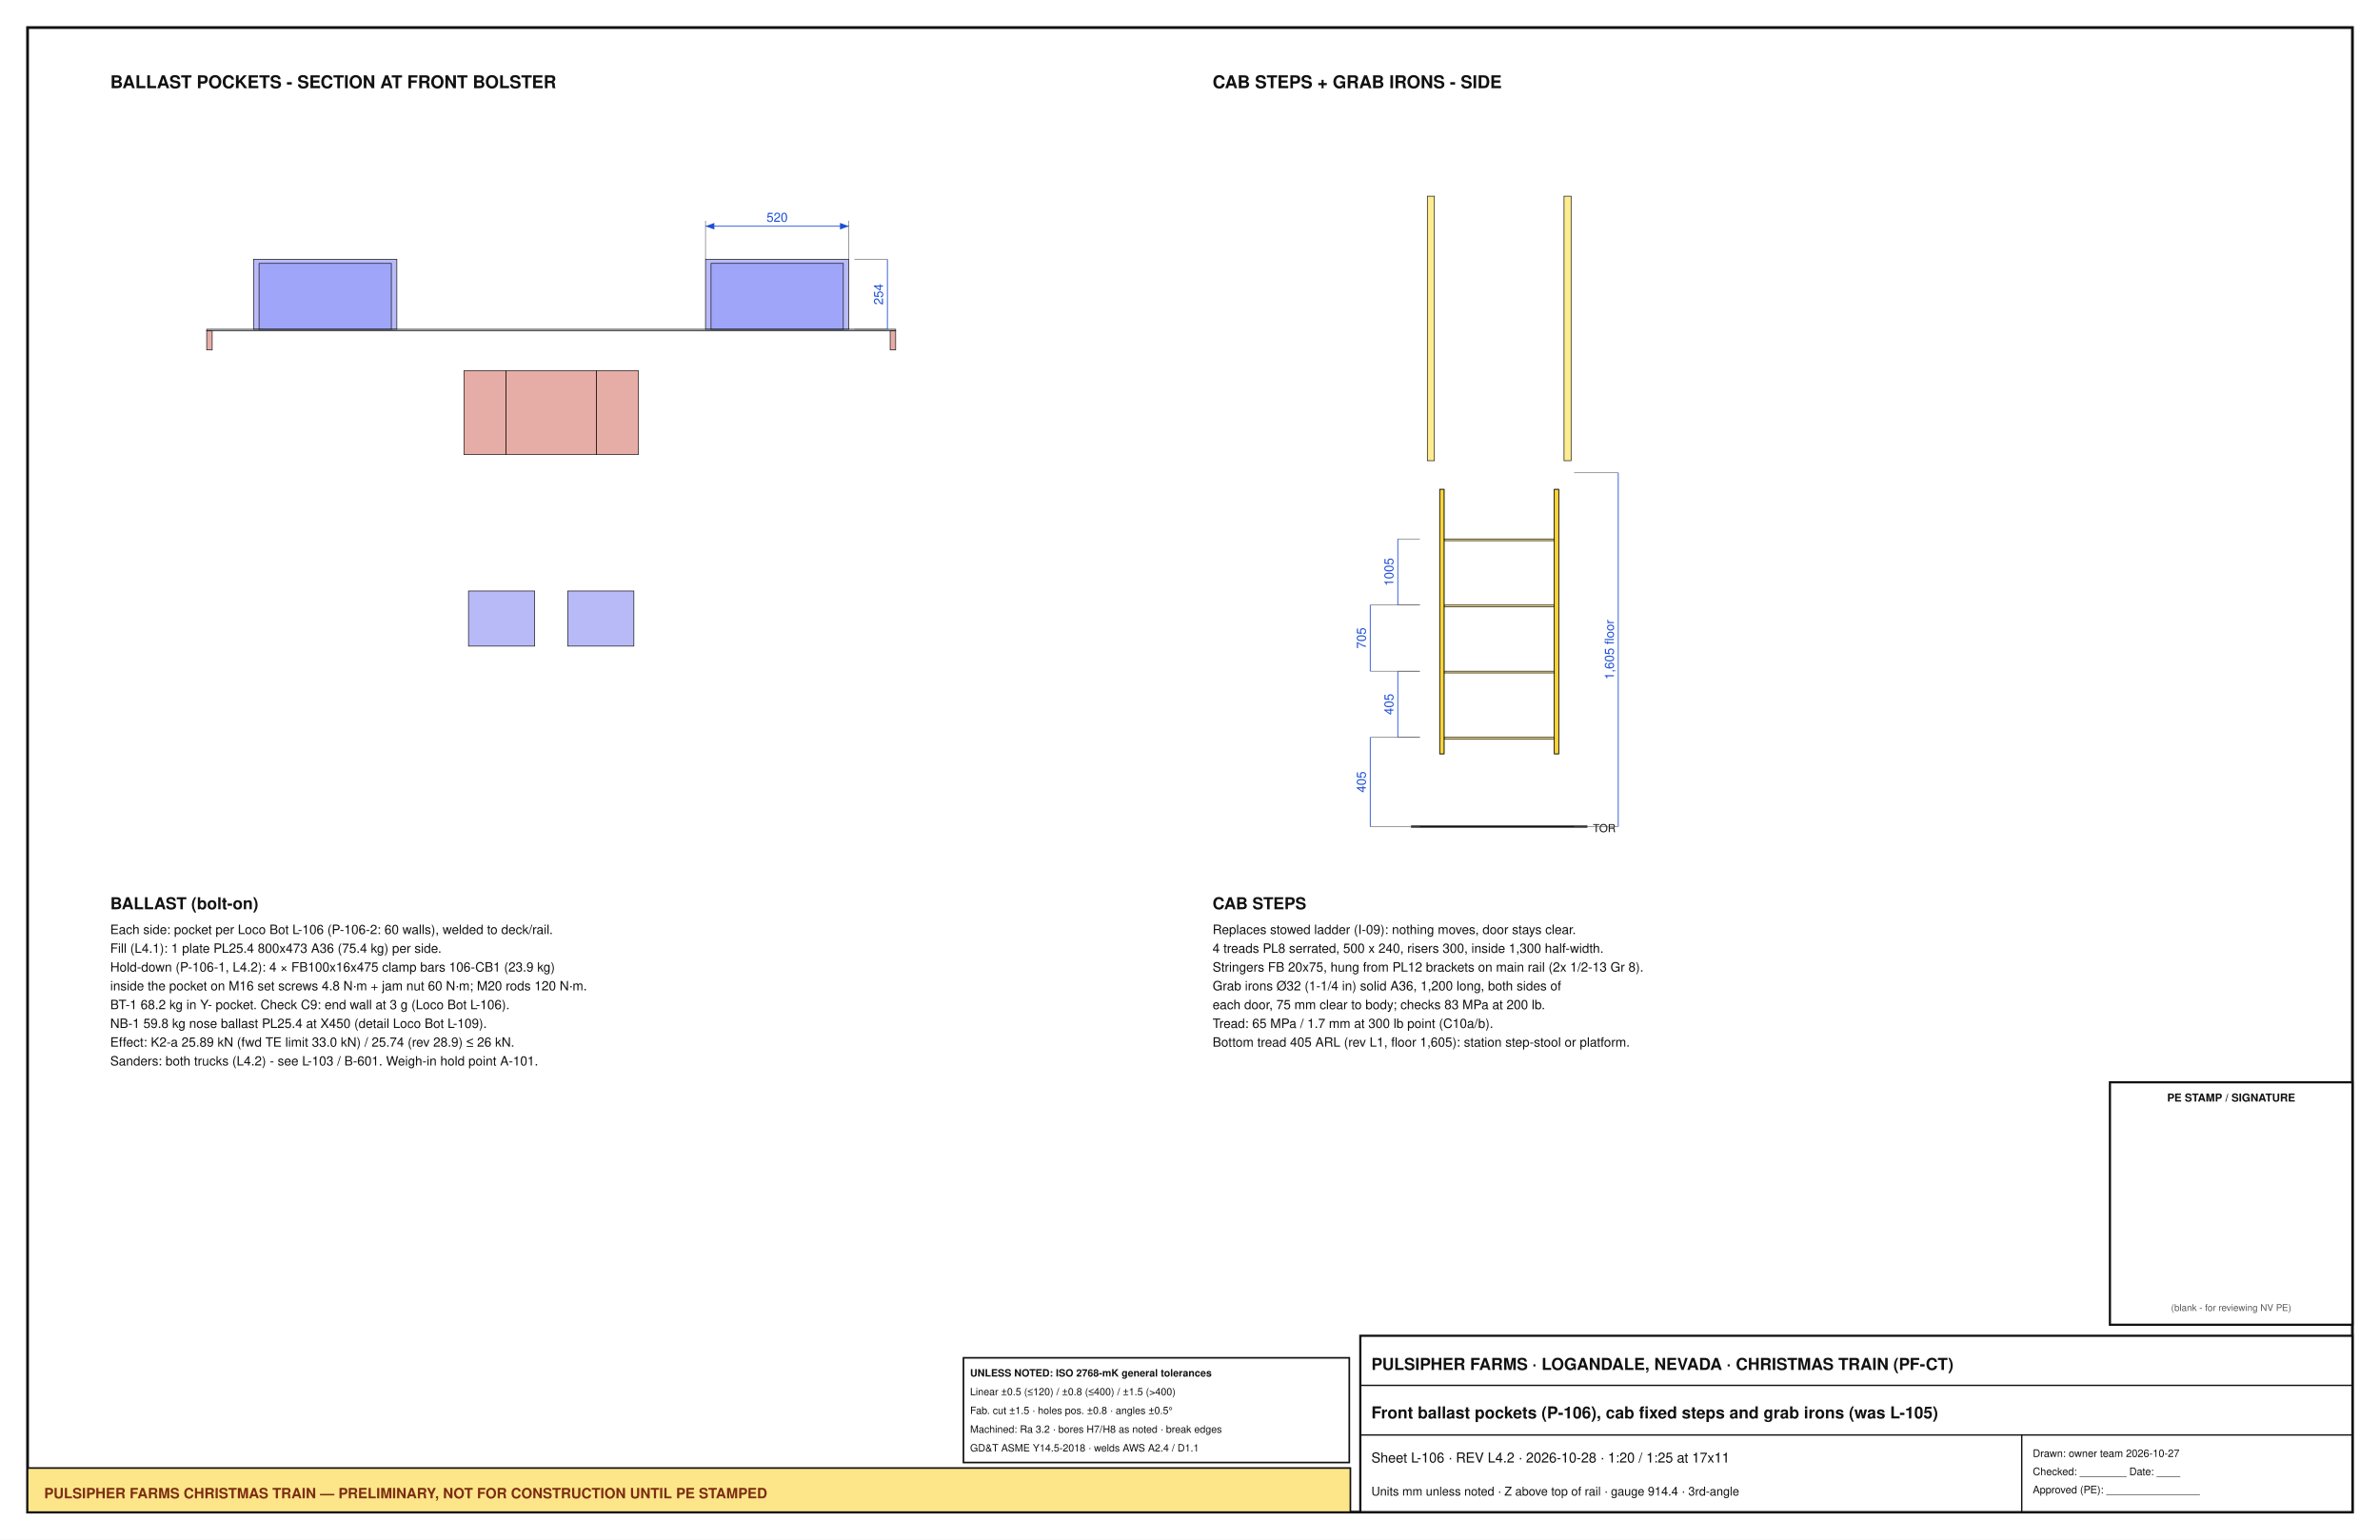
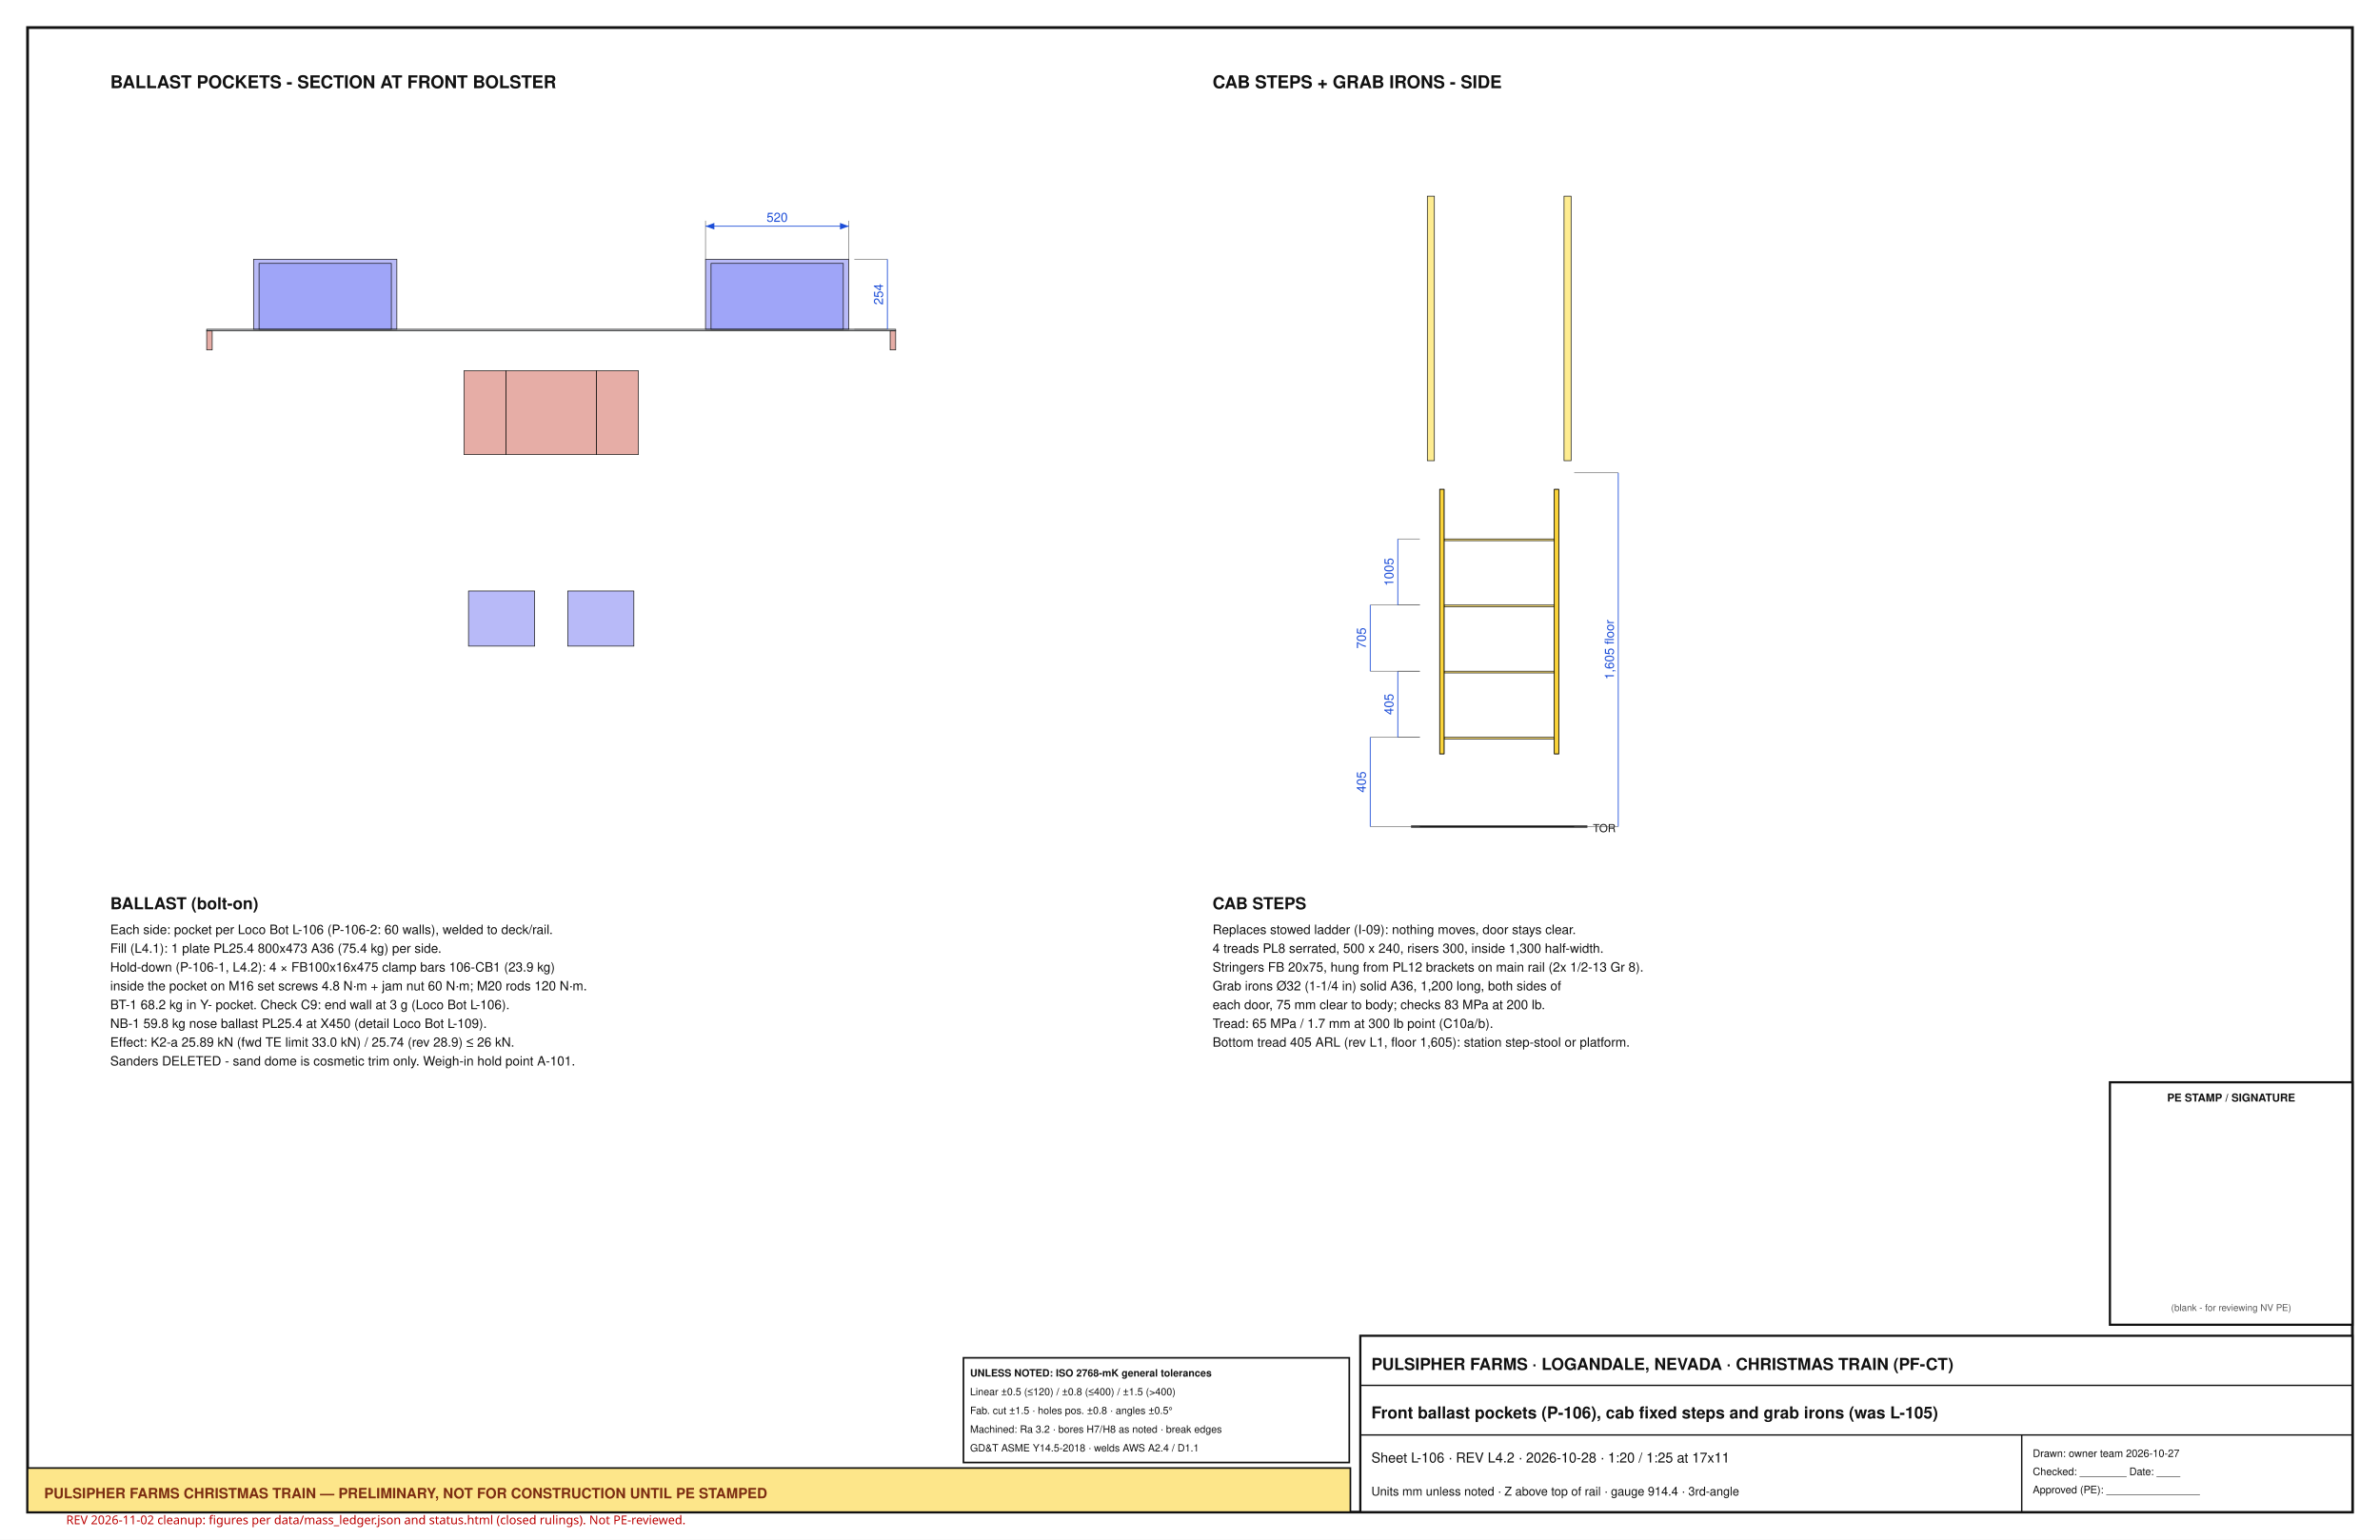
<svg xmlns="http://www.w3.org/2000/svg" width="431.8mm" height="279.4mm" viewBox="0 0 431.8 279.4">
  <rect width="431.8" height="279.4" fill="#fff" />
  <rect x="108.19" y="67.26" width="7.62" height="15.24" fill="#c94a3a" fill-opacity="0.45" stroke="#111" stroke-width="0.12" />
  <rect x="84.19" y="67.26" width="7.62" height="15.24" fill="#c94a3a" fill-opacity="0.45" stroke="#111" stroke-width="0.12" />
  <rect x="91.81" y="67.26" width="16.38" height="15.24" fill="#c94a3a" fill-opacity="0.45" stroke="#111" stroke-width="0.12" />
  <rect x="161.50" y="60.05" width="1.00" height="3.45" fill="#c94a3a" fill-opacity="0.45" stroke="#111" stroke-width="0.12" />
  <rect x="37.50" y="60.05" width="1.00" height="3.45" fill="#c94a3a" fill-opacity="0.45" stroke="#111" stroke-width="0.12" />
  <rect x="37.50" y="59.75" width="125.00" height="0.30" fill="#8a8f98" fill-opacity="0.45" stroke="#111" stroke-width="0.12" />
  <rect x="128.00" y="47.05" width="26.00" height="12.70" fill="#6366f1" fill-opacity="0.45" stroke="#111" stroke-width="0.12" />
  <rect x="129.00" y="47.80" width="24.00" height="11.95" fill="#818cf8" fill-opacity="0.45" stroke="#111" stroke-width="0.12" />
  <rect x="46.00" y="47.05" width="26.00" height="12.70" fill="#6366f1" fill-opacity="0.45" stroke="#111" stroke-width="0.12" />
  <rect x="47.00" y="47.80" width="24.00" height="11.95" fill="#818cf8" fill-opacity="0.45" stroke="#111" stroke-width="0.12" />
  <rect x="103.00" y="107.25" width="12.00" height="10.00" fill="#6366f1" fill-opacity="0.45" stroke="#111" stroke-width="0.12" />
  <rect x="85.00" y="107.25" width="12.00" height="10.00" fill="#6366f1" fill-opacity="0.45" stroke="#111" stroke-width="0.12" />
  <text x="20.00" y="16.00" font-size="3.2" text-anchor="start" font-weight="bold" fill="#111" font-family="Helvetica,Arial,sans-serif">BALLAST POCKETS - SECTION AT FRONT BOLSTER</text>
  <line x1="128.00" y1="47.05" x2="128.00" y2="40.05" stroke="#555" stroke-width="0.1" />
  <line x1="154.00" y1="47.05" x2="154.00" y2="40.05" stroke="#555" stroke-width="0.1" />
  <line x1="128.00" y1="41.05" x2="154.00" y2="41.05" stroke="#1d4ed8" stroke-width="0.15" />
  <path d="M128.00,41.05 l1.60,-0.6 l0,1.2 z" fill="#1d4ed8" />
  <path d="M154.00,41.05 l-1.60,-0.6 l0,1.2 z" fill="#1d4ed8" />
  <text x="141.00" y="40.25" font-size="2.3" text-anchor="middle" font-weight="normal" fill="#1d4ed8" font-family="Helvetica,Arial,sans-serif">520</text>
  <line x1="155.00" y1="59.75" x2="161.00" y2="59.75" stroke="#555" stroke-width="0.1" />
  <line x1="155.00" y1="47.05" x2="161.00" y2="47.05" stroke="#555" stroke-width="0.1" />
  <line x1="161.00" y1="59.75" x2="161.00" y2="47.05" stroke="#1d4ed8" stroke-width="0.15" />
  <text x="160.20" y="53.40" font-size="2.3" fill="#1d4ed8" text-anchor="middle" transform="rotate(-90 160.20 53.40)" font-family="Helvetica,Arial,sans-serif">254</text>
  <text x="20.00" y="165.00" font-size="3.0" text-anchor="start" font-weight="bold" fill="#111" font-family="Helvetica,Arial,sans-serif">BALLAST (bolt-on)</text>
  <text x="20.00" y="169.50" font-size="2.35" text-anchor="start" font-weight="normal" fill="#111" font-family="Helvetica,Arial,sans-serif">Each side: pocket per Loco Bot L-106 (P-106-2: 60 walls), welded to deck/rail.</text>
  <text x="20.00" y="172.91" font-size="2.35" text-anchor="start" font-weight="normal" fill="#111" font-family="Helvetica,Arial,sans-serif">Fill (L4.1): 1 plate PL25.4 800x473 A36 (75.4 kg) per side.</text>
  <text x="20.00" y="176.31" font-size="2.35" text-anchor="start" font-weight="normal" fill="#111" font-family="Helvetica,Arial,sans-serif">Hold-down (P-106-1, L4.2): 4 × FB100x16x475 clamp bars 106-CB1 (23.9 kg)</text>
  <text x="20.00" y="179.72" font-size="2.35" text-anchor="start" font-weight="normal" fill="#111" font-family="Helvetica,Arial,sans-serif">  inside the pocket on M16 set screws 4.8 N·m + jam nut 60 N·m; M20 rods 120 N·m.</text>
  <text x="20.00" y="183.13" font-size="2.35" text-anchor="start" font-weight="normal" fill="#111" font-family="Helvetica,Arial,sans-serif">BT-1 68.2 kg in Y- pocket. Check C9: end wall at 3 g (Loco Bot L-106).</text>
  <text x="20.00" y="186.54" font-size="2.35" text-anchor="start" font-weight="normal" fill="#111" font-family="Helvetica,Arial,sans-serif">NB-1 59.8 kg nose ballast PL25.4 at X450 (detail Loco Bot L-109).</text>
  <text x="20.00" y="189.94" font-size="2.35" text-anchor="start" font-weight="normal" fill="#111" font-family="Helvetica,Arial,sans-serif">Effect: K2-a 25.89 kN (fwd TE limit 33.0 kN) / 25.74 (rev 28.9) ≤ 26 kN.</text>
-   <text x="20.00" y="193.35" font-size="2.35" text-anchor="start" font-weight="normal" fill="#111" font-family="Helvetica,Arial,sans-serif">Sanders: both trucks (L4.2) - see L-103 / B-601. Weigh-in hold point A-101.</text>
+   <text x="20.00" y="193.35" font-size="2.35" text-anchor="start" font-weight="normal" fill="#111" font-family="Helvetica,Arial,sans-serif">Sanders DELETED - sand dome is cosmetic trim only. Weigh-in hold point A-101.</text>
  <rect x="262.00" y="97.80" width="20.00" height="0.32" fill="#facc15" fill-opacity="0.6" stroke="#111" stroke-width="0.12" />
  <rect x="262.00" y="109.80" width="20.00" height="0.32" fill="#facc15" fill-opacity="0.6" stroke="#111" stroke-width="0.12" />
  <rect x="262.00" y="121.80" width="20.00" height="0.32" fill="#facc15" fill-opacity="0.6" stroke="#111" stroke-width="0.12" />
  <rect x="262.00" y="133.80" width="20.00" height="0.32" fill="#facc15" fill-opacity="0.6" stroke="#111" stroke-width="0.12" />
  <rect x="261.20" y="88.80" width="0.80" height="48.00" fill="#facc15" fill-opacity="0.6" stroke="#111" stroke-width="0.12" />
  <rect x="282.00" y="88.80" width="0.80" height="48.00" fill="#facc15" fill-opacity="0.6" stroke="#111" stroke-width="0.12" />
  <rect x="261.20" y="88.80" width="0.80" height="48.00" fill="#facc15" fill-opacity="0.6" stroke="#111" stroke-width="0.12" />
  <rect x="282.00" y="88.80" width="0.80" height="48.00" fill="#facc15" fill-opacity="0.6" stroke="#111" stroke-width="0.12" />
  <rect x="258.96" y="35.60" width="1.28" height="48.00" fill="#fde047" fill-opacity="0.6" stroke="#111" stroke-width="0.12" />
  <rect x="283.76" y="35.60" width="1.28" height="48.00" fill="#fde047" fill-opacity="0.6" stroke="#111" stroke-width="0.12" />
  <text x="220.00" y="16.00" font-size="3.2" text-anchor="start" font-weight="bold" fill="#111" font-family="Helvetica,Arial,sans-serif">CAB STEPS + GRAB IRONS - SIDE</text>
  <line x1="256.00" y1="150.00" x2="288.00" y2="150.00" stroke="#111" stroke-width="0.4" />
  <text x="289.00" y="151.00" font-size="2.0" text-anchor="start" font-weight="normal" fill="#111" font-family="Helvetica,Arial,sans-serif">TOR</text>
  <line x1="257.60" y1="150.00" x2="248.60" y2="150.00" stroke="#555" stroke-width="0.1" />
  <line x1="257.60" y1="133.80" x2="248.60" y2="133.80" stroke="#555" stroke-width="0.1" />
  <line x1="248.60" y1="150.00" x2="248.60" y2="133.80" stroke="#1d4ed8" stroke-width="0.15" />
  <text x="247.80" y="141.90" font-size="2.3" fill="#1d4ed8" text-anchor="middle" transform="rotate(-90 247.80 141.90)" font-family="Helvetica,Arial,sans-serif">405</text>
  <line x1="257.60" y1="133.80" x2="253.60" y2="133.80" stroke="#555" stroke-width="0.1" />
  <line x1="257.60" y1="121.80" x2="253.60" y2="121.80" stroke="#555" stroke-width="0.1" />
  <line x1="253.60" y1="133.80" x2="253.60" y2="121.80" stroke="#1d4ed8" stroke-width="0.15" />
  <text x="252.80" y="127.80" font-size="2.3" fill="#1d4ed8" text-anchor="middle" transform="rotate(-90 252.80 127.80)" font-family="Helvetica,Arial,sans-serif">405</text>
  <line x1="257.60" y1="121.80" x2="248.60" y2="121.80" stroke="#555" stroke-width="0.1" />
  <line x1="257.60" y1="109.80" x2="248.60" y2="109.80" stroke="#555" stroke-width="0.1" />
  <line x1="248.60" y1="121.80" x2="248.60" y2="109.80" stroke="#1d4ed8" stroke-width="0.15" />
  <text x="247.80" y="115.80" font-size="2.3" fill="#1d4ed8" text-anchor="middle" transform="rotate(-90 247.80 115.80)" font-family="Helvetica,Arial,sans-serif">705</text>
  <line x1="257.60" y1="109.80" x2="253.60" y2="109.80" stroke="#555" stroke-width="0.1" />
  <line x1="257.60" y1="97.80" x2="253.60" y2="97.80" stroke="#555" stroke-width="0.1" />
  <line x1="253.60" y1="109.80" x2="253.60" y2="97.80" stroke="#1d4ed8" stroke-width="0.15" />
  <text x="252.80" y="103.80" font-size="2.3" fill="#1d4ed8" text-anchor="middle" transform="rotate(-90 252.80 103.80)" font-family="Helvetica,Arial,sans-serif">1005</text>
  <line x1="285.60" y1="150.00" x2="293.60" y2="150.00" stroke="#555" stroke-width="0.1" />
  <line x1="285.60" y1="85.80" x2="293.60" y2="85.80" stroke="#555" stroke-width="0.1" />
  <line x1="293.60" y1="150.00" x2="293.60" y2="85.80" stroke="#1d4ed8" stroke-width="0.15" />
  <text x="292.80" y="117.90" font-size="2.3" fill="#1d4ed8" text-anchor="middle" transform="rotate(-90 292.80 117.90)" font-family="Helvetica,Arial,sans-serif">1,605 floor</text>
  <text x="220.00" y="165.00" font-size="3.0" text-anchor="start" font-weight="bold" fill="#111" font-family="Helvetica,Arial,sans-serif">CAB STEPS</text>
  <text x="220.00" y="169.50" font-size="2.35" text-anchor="start" font-weight="normal" fill="#111" font-family="Helvetica,Arial,sans-serif">Replaces stowed ladder (I-09): nothing moves, door stays clear.</text>
  <text x="220.00" y="172.91" font-size="2.35" text-anchor="start" font-weight="normal" fill="#111" font-family="Helvetica,Arial,sans-serif">4 treads PL8 serrated, 500 x 240, risers 300, inside 1,300 half-width.</text>
  <text x="220.00" y="176.31" font-size="2.35" text-anchor="start" font-weight="normal" fill="#111" font-family="Helvetica,Arial,sans-serif">Stringers FB 20x75, hung from PL12 brackets on main rail (2x 1/2-13 Gr 8).</text>
  <text x="220.00" y="179.72" font-size="2.35" text-anchor="start" font-weight="normal" fill="#111" font-family="Helvetica,Arial,sans-serif">Grab irons Ø32 (1-1/4 in) solid A36, 1,200 long, both sides of</text>
  <text x="220.00" y="183.13" font-size="2.35" text-anchor="start" font-weight="normal" fill="#111" font-family="Helvetica,Arial,sans-serif">  each door, 75 mm clear to body; checks 83 MPa at 200 lb.</text>
  <text x="220.00" y="186.54" font-size="2.35" text-anchor="start" font-weight="normal" fill="#111" font-family="Helvetica,Arial,sans-serif">Tread: 65 MPa / 1.7 mm at 300 lb point (C10a/b).</text>
  <text x="220.00" y="189.94" font-size="2.35" text-anchor="start" font-weight="normal" fill="#111" font-family="Helvetica,Arial,sans-serif">Bottom tread 405 ARL (rev L1, floor 1,605): station step-stool or platform.</text>
  <rect x="5.00" y="5.00" width="421.80" height="269.40" fill="none" fill-opacity="1.0" stroke="#111" stroke-width="0.5" />
  <rect x="246.80" y="242.40" width="180.00" height="32.00" fill="#fff" fill-opacity="1.0" stroke="#111" stroke-width="0.4" />
  <line x1="246.80" y1="251.40" x2="426.80" y2="251.40" stroke="#111" stroke-width="0.25" />
  <line x1="246.80" y1="260.40" x2="426.80" y2="260.40" stroke="#111" stroke-width="0.25" />
  <line x1="366.80" y1="260.40" x2="366.80" y2="274.40" stroke="#111" stroke-width="0.25" />
  <text x="248.80" y="248.60" font-size="3.0" text-anchor="start" font-weight="bold" fill="#111" font-family="Helvetica,Arial,sans-serif">PULSIPHER FARMS · LOGANDALE, NEVADA · CHRISTMAS TRAIN (PF-CT)</text>
  <text x="248.80" y="257.40" font-size="3.0" text-anchor="start" font-weight="bold" fill="#111" font-family="Helvetica,Arial,sans-serif">Front ballast pockets (P-106), cab fixed steps and grab irons (was L-105)</text>
  <text x="248.80" y="265.40" font-size="2.5" text-anchor="start" font-weight="normal" fill="#111" font-family="Helvetica,Arial,sans-serif">Sheet L-106 · REV L4.2 · 2026-10-28 · 1:20 / 1:25 at 17x11</text>
  <text x="248.80" y="271.40" font-size="2.2" text-anchor="start" font-weight="normal" fill="#111" font-family="Helvetica,Arial,sans-serif">Units mm unless noted · Z above top of rail · gauge 914.4 · 3rd-angle</text>
  <text x="368.80" y="264.40" font-size="1.9" text-anchor="start" font-weight="normal" fill="#111" font-family="Helvetica,Arial,sans-serif">Drawn: owner team  2026-10-27</text>
  <text x="368.80" y="267.70" font-size="1.9" text-anchor="start" font-weight="normal" fill="#111" font-family="Helvetica,Arial,sans-serif">Checked: ________  Date: ____</text>
  <text x="368.80" y="271.00" font-size="1.9" text-anchor="start" font-weight="normal" fill="#111" font-family="Helvetica,Arial,sans-serif">Approved (PE): ________________</text>
  <rect x="174.80" y="246.40" width="70.00" height="19.00" fill="#fff" fill-opacity="1.0" stroke="#111" stroke-width="0.3" />
  <text x="176.00" y="249.80" font-size="1.85" text-anchor="start" font-weight="bold" fill="#111" font-family="Helvetica,Arial,sans-serif">UNLESS NOTED: ISO 2768-mK general tolerances</text>
  <text x="176.00" y="253.20" font-size="1.85" text-anchor="start" font-weight="normal" fill="#111" font-family="Helvetica,Arial,sans-serif">Linear ±0.5 (≤120) / ±0.8 (≤400) / ±1.5 (&gt;400)</text>
  <text x="176.00" y="256.60" font-size="1.85" text-anchor="start" font-weight="normal" fill="#111" font-family="Helvetica,Arial,sans-serif">Fab. cut ±1.5 · holes pos. ±0.8 · angles ±0.5°</text>
  <text x="176.00" y="260.00" font-size="1.85" text-anchor="start" font-weight="normal" fill="#111" font-family="Helvetica,Arial,sans-serif">Machined: Ra 3.2 · bores H7/H8 as noted · break edges</text>
  <text x="176.00" y="263.40" font-size="1.85" text-anchor="start" font-weight="normal" fill="#111" font-family="Helvetica,Arial,sans-serif">GD&amp;T ASME Y14.5-2018 · welds AWS A2.4 / D1.1</text>
  <rect x="382.80" y="196.40" width="44.00" height="44.00" fill="#fff" fill-opacity="1.0" stroke="#111" stroke-width="0.4" />
  <text x="404.80" y="199.90" font-size="2.0" text-anchor="middle" font-weight="bold" fill="#111" font-family="Helvetica,Arial,sans-serif">PE STAMP / SIGNATURE</text>
  <text x="404.80" y="237.90" font-size="1.7" text-anchor="middle" font-weight="normal" fill="#555" font-family="Helvetica,Arial,sans-serif">(blank - for reviewing NV PE)</text>
  <rect x="5.00" y="266.40" width="240.00" height="8.00" fill="#fde68a" fill-opacity="1.0" stroke="#111" stroke-width="0.3" />
  <text x="8.00" y="271.90" font-size="2.6" text-anchor="start" font-weight="bold" fill="#7c2d12" font-family="Helvetica,Arial,sans-serif">PULSIPHER FARMS CHRISTMAS TRAIN — PRELIMINARY, NOT FOR CONSTRUCTION UNTIL PE STAMPED</text>
+   <text x="12" y="276.6" font-family="sans-serif" font-size="2.2" fill="#b00">REV 2026-11-02 cleanup: figures per data/mass_ledger.json and status.html (closed rulings). Not PE-reviewed.</text>
</svg>
